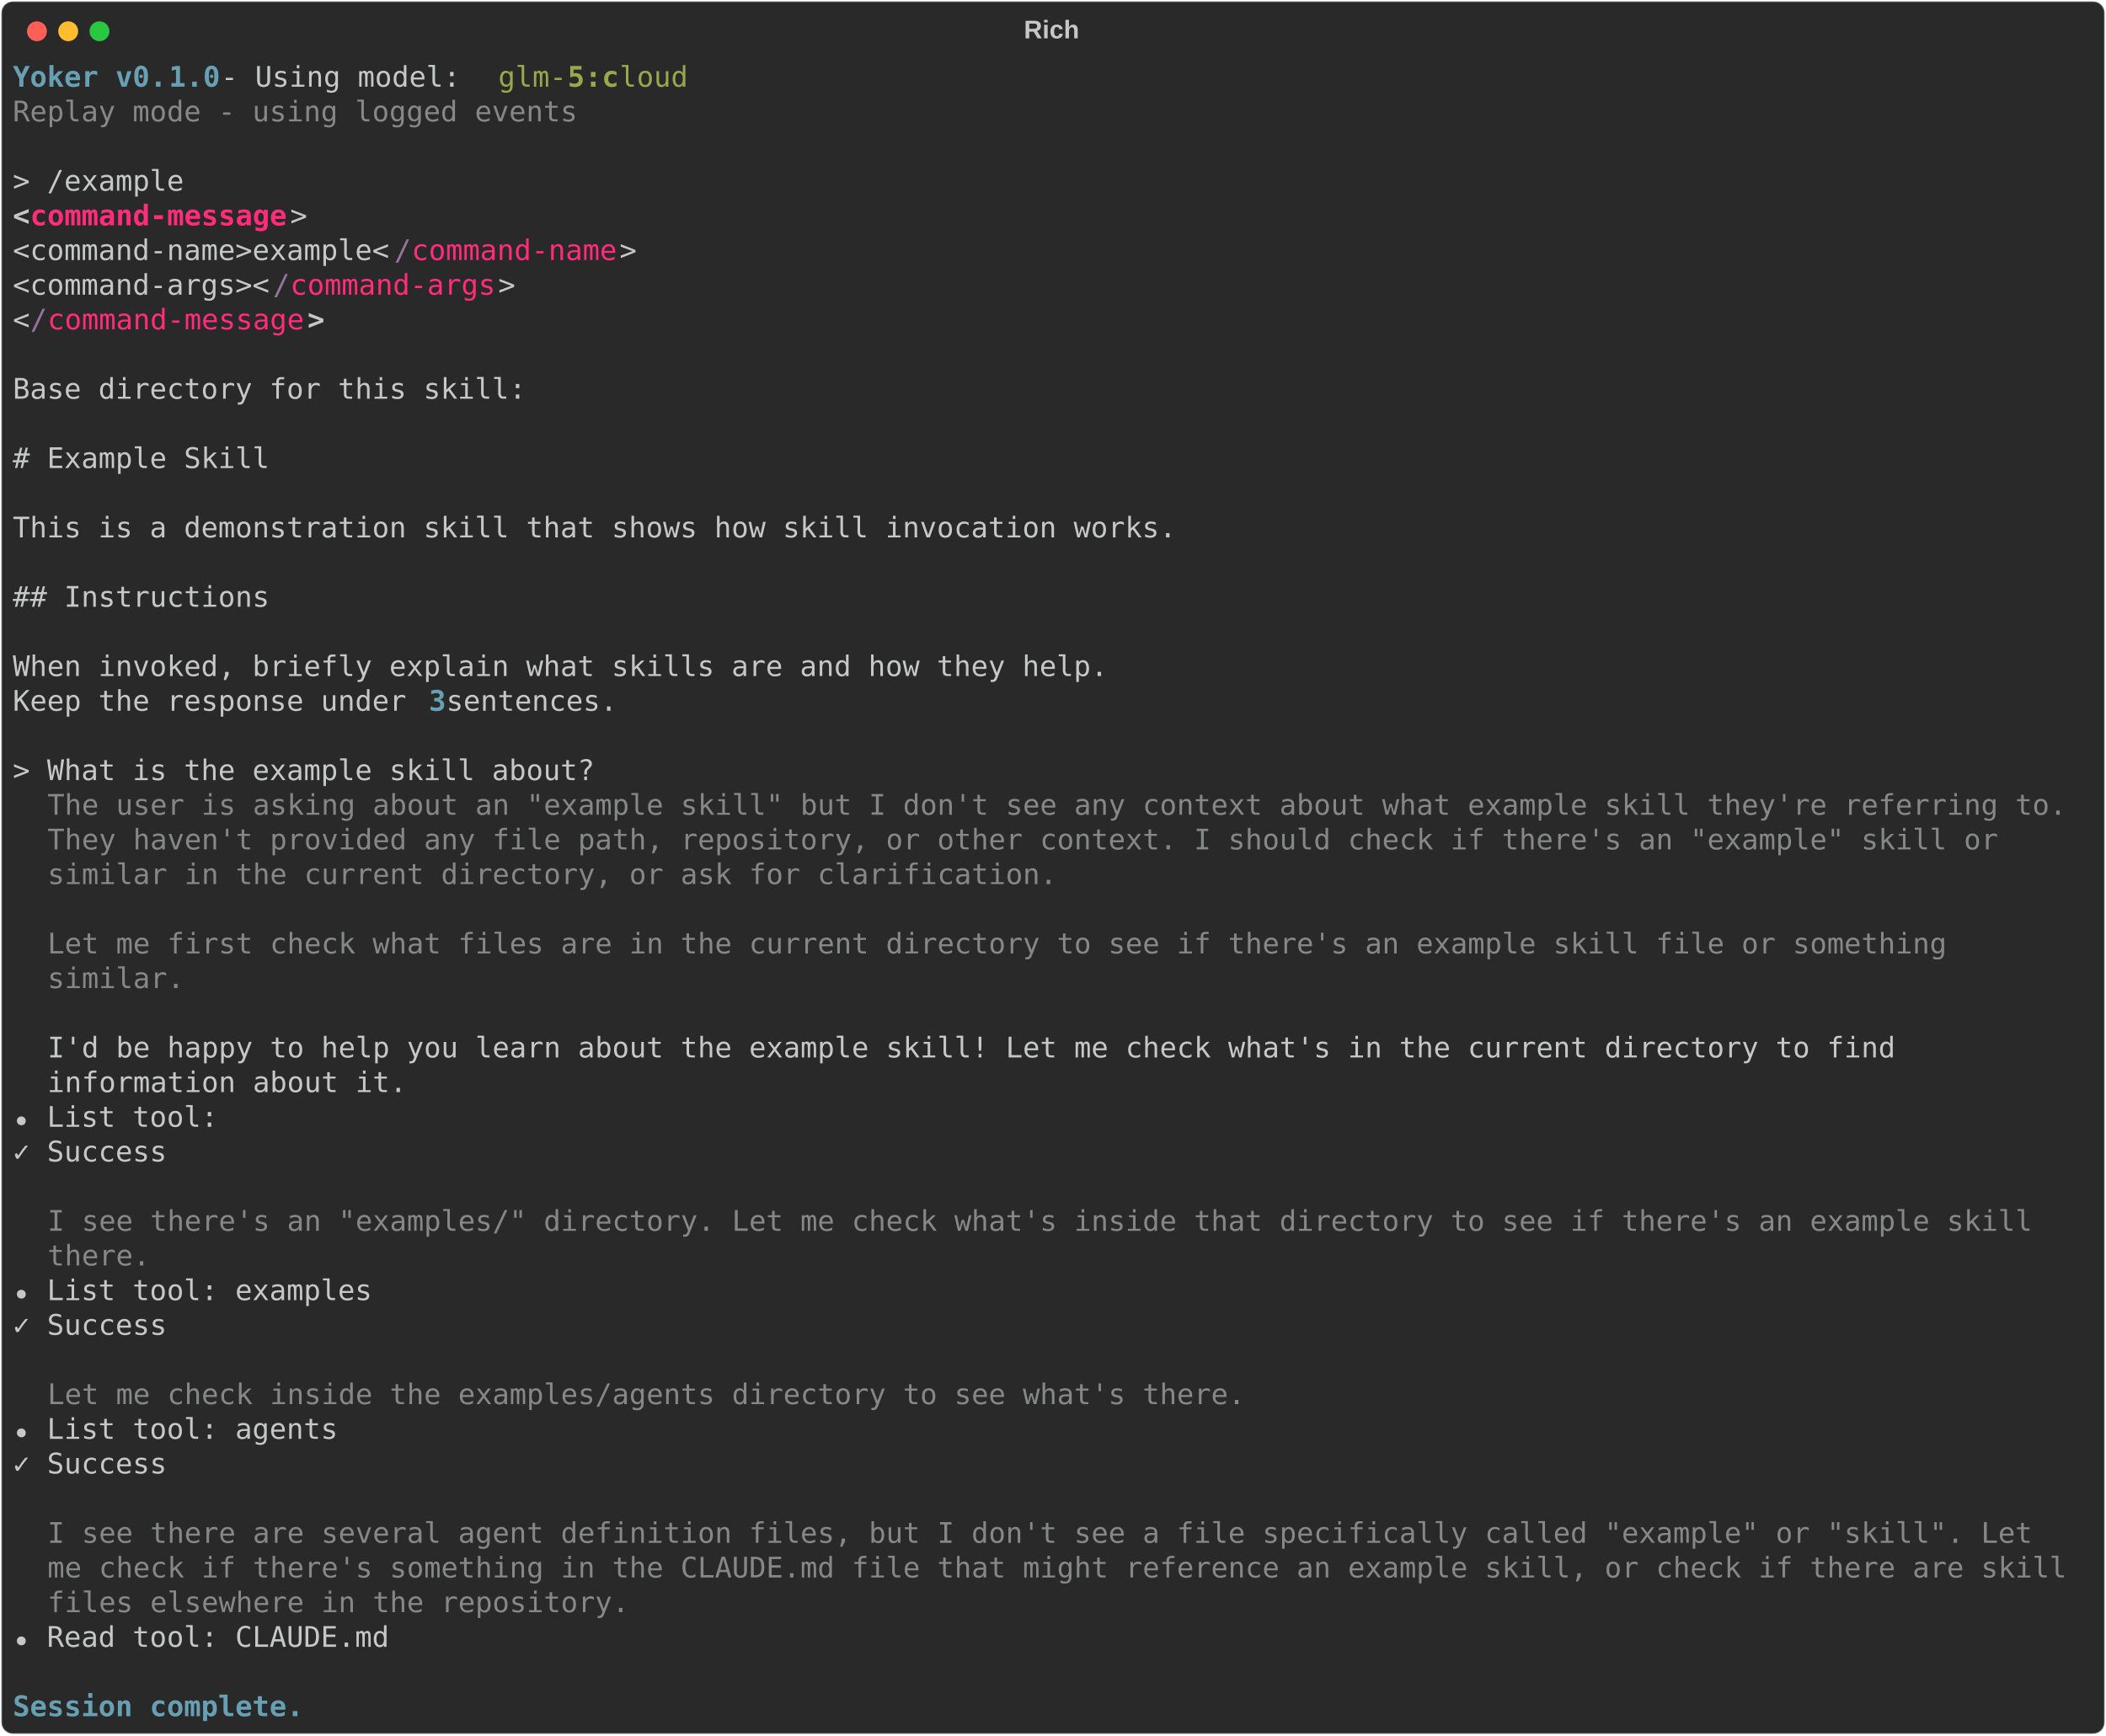
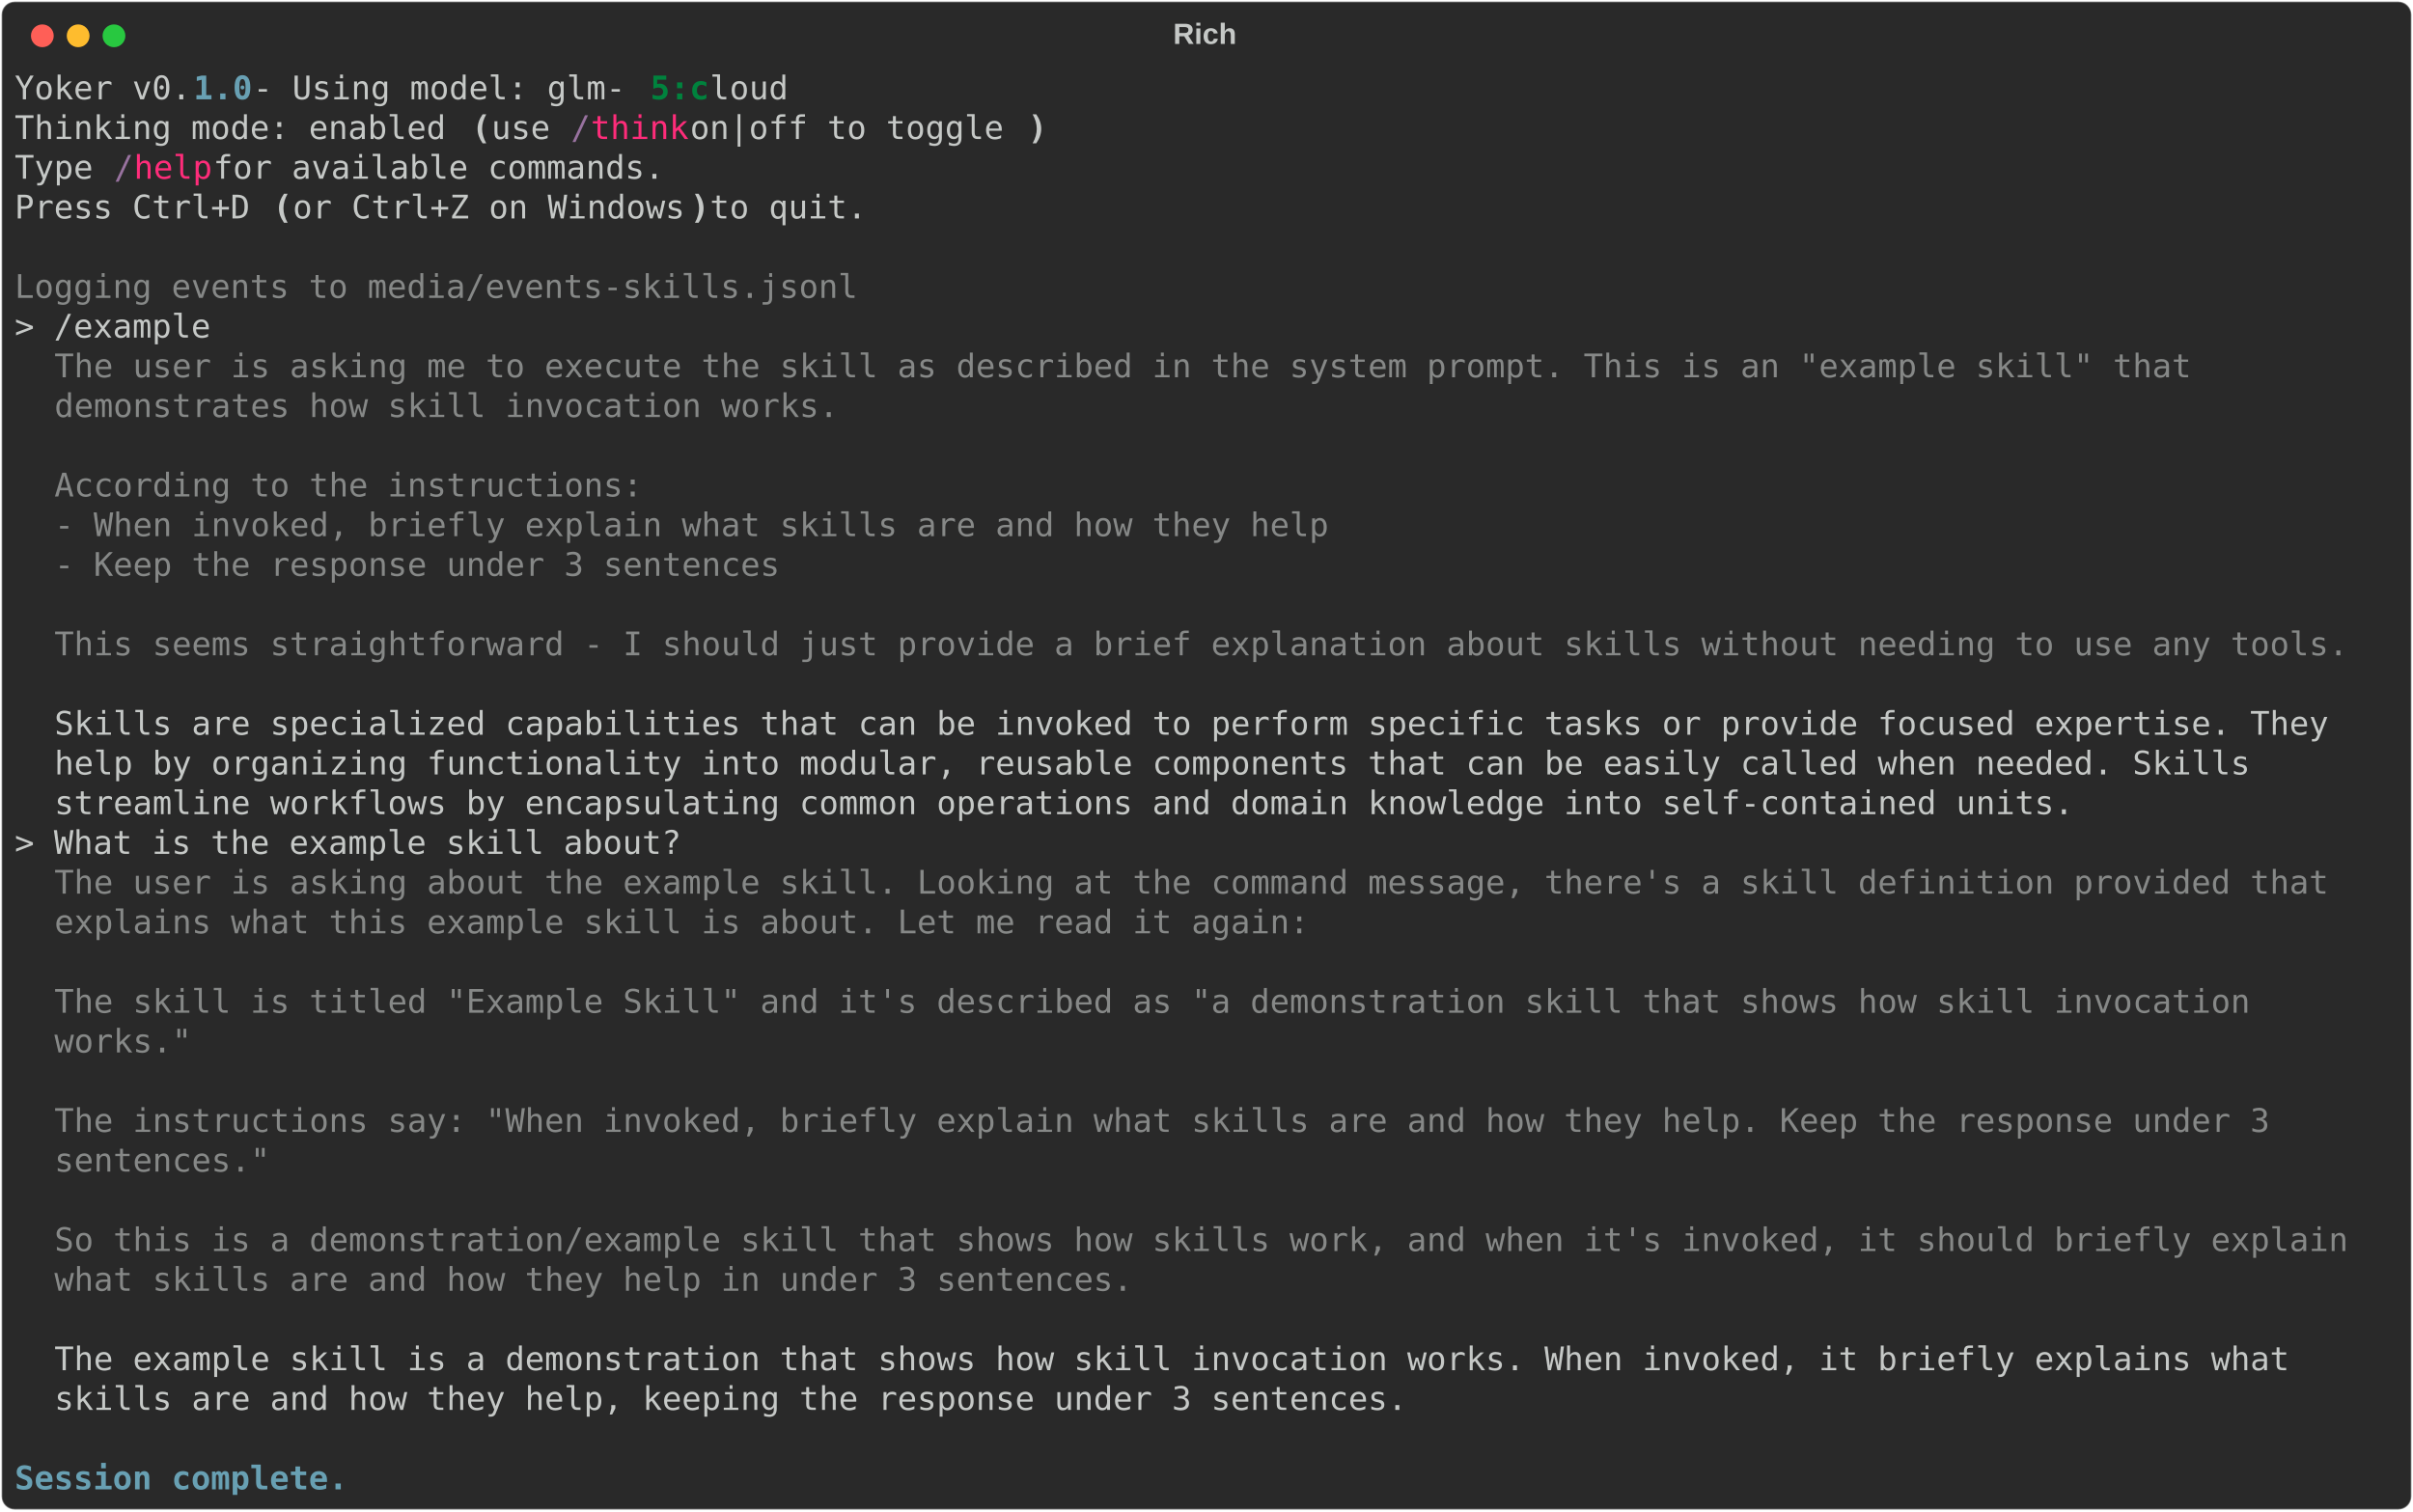
- <svg xmlns="http://www.w3.org/2000/svg" class="rich-terminal" viewBox="0 0 1482 1221.2">
+ <svg xmlns="http://www.w3.org/2000/svg" class="rich-terminal" viewBox="0 0 1482 928.4">
  <style>

    @font-face {
        font-family: "Fira Code";
        src: local("FiraCode-Regular"),
                url("https://cdnjs.cloudflare.com/ajax/libs/firacode/6.2.0/woff2/FiraCode-Regular.woff2") format("woff2"),
                url("https://cdnjs.cloudflare.com/ajax/libs/firacode/6.2.0/woff/FiraCode-Regular.woff") format("woff");
        font-style: normal;
        font-weight: 400;
    }
    @font-face {
        font-family: "Fira Code";
        src: local("FiraCode-Bold"),
                url("https://cdnjs.cloudflare.com/ajax/libs/firacode/6.2.0/woff2/FiraCode-Bold.woff2") format("woff2"),
                url("https://cdnjs.cloudflare.com/ajax/libs/firacode/6.2.0/woff/FiraCode-Bold.woff") format("woff");
        font-style: bold;
        font-weight: 700;
    }

-     .terminal-1157013893-matrix {
+     .terminal-998666017-matrix {
        font-family: Fira Code, monospace;
        font-size: 20px;
        line-height: 24.4px;
        font-variant-east-asian: full-width;
    }

-     .terminal-1157013893-title {
+     .terminal-998666017-title {
        font-size: 18px;
        font-weight: bold;
        font-family: arial;
    }

-     .terminal-1157013893-r1 { fill: #68a0b3;font-weight: bold }
- .terminal-1157013893-r2 { fill: #c5c8c6 }
- .terminal-1157013893-r3 { fill: #98a84b }
- .terminal-1157013893-r4 { fill: #98a84b;font-weight: bold }
- .terminal-1157013893-r5 { fill: #868887 }
- .terminal-1157013893-r6 { fill: #c5c8c6;font-weight: bold }
- .terminal-1157013893-r7 { fill: #ff2c7a;font-weight: bold }
- .terminal-1157013893-r8 { fill: #98729f }
- .terminal-1157013893-r9 { fill: #ff2c7a }
+     .terminal-998666017-r1 { fill: #c5c8c6 }
+ .terminal-998666017-r2 { fill: #68a0b3;font-weight: bold }
+ .terminal-998666017-r3 { fill: #00823d;font-weight: bold }
+ .terminal-998666017-r4 { fill: #c5c8c6;font-weight: bold }
+ .terminal-998666017-r5 { fill: #98729f }
+ .terminal-998666017-r6 { fill: #ff2c7a }
+ .terminal-998666017-r7 { fill: #868887 }
    </style>
  <defs>
-     <clipPath id="terminal-1157013893-clip-terminal">
-       <rect x="0" y="0" width="1463.0" height="1170.2" />
-     </clipPath>
-     <clipPath id="terminal-1157013893-line-0">
+     <clipPath id="terminal-998666017-clip-terminal">
+       <rect x="0" y="0" width="1463.0" height="877.4" />
+     </clipPath>
+     <clipPath id="terminal-998666017-line-0">
      <rect x="0" y="1.5" width="1464" height="24.65" />
    </clipPath>
-     <clipPath id="terminal-1157013893-line-1">
+     <clipPath id="terminal-998666017-line-1">
      <rect x="0" y="25.9" width="1464" height="24.65" />
    </clipPath>
-     <clipPath id="terminal-1157013893-line-2">
+     <clipPath id="terminal-998666017-line-2">
      <rect x="0" y="50.3" width="1464" height="24.65" />
    </clipPath>
-     <clipPath id="terminal-1157013893-line-3">
+     <clipPath id="terminal-998666017-line-3">
      <rect x="0" y="74.7" width="1464" height="24.65" />
    </clipPath>
-     <clipPath id="terminal-1157013893-line-4">
+     <clipPath id="terminal-998666017-line-4">
      <rect x="0" y="99.1" width="1464" height="24.65" />
    </clipPath>
-     <clipPath id="terminal-1157013893-line-5">
+     <clipPath id="terminal-998666017-line-5">
      <rect x="0" y="123.5" width="1464" height="24.65" />
    </clipPath>
-     <clipPath id="terminal-1157013893-line-6">
+     <clipPath id="terminal-998666017-line-6">
      <rect x="0" y="147.9" width="1464" height="24.65" />
    </clipPath>
-     <clipPath id="terminal-1157013893-line-7">
+     <clipPath id="terminal-998666017-line-7">
      <rect x="0" y="172.3" width="1464" height="24.65" />
    </clipPath>
-     <clipPath id="terminal-1157013893-line-8">
+     <clipPath id="terminal-998666017-line-8">
      <rect x="0" y="196.7" width="1464" height="24.65" />
    </clipPath>
-     <clipPath id="terminal-1157013893-line-9">
+     <clipPath id="terminal-998666017-line-9">
      <rect x="0" y="221.1" width="1464" height="24.65" />
    </clipPath>
-     <clipPath id="terminal-1157013893-line-10">
+     <clipPath id="terminal-998666017-line-10">
      <rect x="0" y="245.5" width="1464" height="24.65" />
    </clipPath>
-     <clipPath id="terminal-1157013893-line-11">
+     <clipPath id="terminal-998666017-line-11">
      <rect x="0" y="269.9" width="1464" height="24.65" />
    </clipPath>
-     <clipPath id="terminal-1157013893-line-12">
+     <clipPath id="terminal-998666017-line-12">
      <rect x="0" y="294.3" width="1464" height="24.65" />
    </clipPath>
-     <clipPath id="terminal-1157013893-line-13">
+     <clipPath id="terminal-998666017-line-13">
      <rect x="0" y="318.7" width="1464" height="24.65" />
    </clipPath>
-     <clipPath id="terminal-1157013893-line-14">
+     <clipPath id="terminal-998666017-line-14">
      <rect x="0" y="343.1" width="1464" height="24.65" />
    </clipPath>
-     <clipPath id="terminal-1157013893-line-15">
+     <clipPath id="terminal-998666017-line-15">
      <rect x="0" y="367.5" width="1464" height="24.65" />
    </clipPath>
-     <clipPath id="terminal-1157013893-line-16">
+     <clipPath id="terminal-998666017-line-16">
      <rect x="0" y="391.9" width="1464" height="24.65" />
    </clipPath>
-     <clipPath id="terminal-1157013893-line-17">
+     <clipPath id="terminal-998666017-line-17">
      <rect x="0" y="416.3" width="1464" height="24.65" />
    </clipPath>
-     <clipPath id="terminal-1157013893-line-18">
+     <clipPath id="terminal-998666017-line-18">
      <rect x="0" y="440.7" width="1464" height="24.65" />
    </clipPath>
-     <clipPath id="terminal-1157013893-line-19">
+     <clipPath id="terminal-998666017-line-19">
      <rect x="0" y="465.1" width="1464" height="24.65" />
    </clipPath>
-     <clipPath id="terminal-1157013893-line-20">
+     <clipPath id="terminal-998666017-line-20">
      <rect x="0" y="489.5" width="1464" height="24.65" />
    </clipPath>
-     <clipPath id="terminal-1157013893-line-21">
+     <clipPath id="terminal-998666017-line-21">
      <rect x="0" y="513.9" width="1464" height="24.65" />
    </clipPath>
-     <clipPath id="terminal-1157013893-line-22">
+     <clipPath id="terminal-998666017-line-22">
      <rect x="0" y="538.3" width="1464" height="24.65" />
    </clipPath>
-     <clipPath id="terminal-1157013893-line-23">
+     <clipPath id="terminal-998666017-line-23">
      <rect x="0" y="562.7" width="1464" height="24.65" />
    </clipPath>
-     <clipPath id="terminal-1157013893-line-24">
+     <clipPath id="terminal-998666017-line-24">
      <rect x="0" y="587.1" width="1464" height="24.65" />
    </clipPath>
-     <clipPath id="terminal-1157013893-line-25">
+     <clipPath id="terminal-998666017-line-25">
      <rect x="0" y="611.5" width="1464" height="24.65" />
    </clipPath>
-     <clipPath id="terminal-1157013893-line-26">
+     <clipPath id="terminal-998666017-line-26">
      <rect x="0" y="635.9" width="1464" height="24.65" />
    </clipPath>
-     <clipPath id="terminal-1157013893-line-27">
+     <clipPath id="terminal-998666017-line-27">
      <rect x="0" y="660.3" width="1464" height="24.65" />
    </clipPath>
-     <clipPath id="terminal-1157013893-line-28">
+     <clipPath id="terminal-998666017-line-28">
      <rect x="0" y="684.7" width="1464" height="24.65" />
    </clipPath>
-     <clipPath id="terminal-1157013893-line-29">
+     <clipPath id="terminal-998666017-line-29">
      <rect x="0" y="709.1" width="1464" height="24.65" />
    </clipPath>
-     <clipPath id="terminal-1157013893-line-30">
+     <clipPath id="terminal-998666017-line-30">
      <rect x="0" y="733.5" width="1464" height="24.65" />
    </clipPath>
-     <clipPath id="terminal-1157013893-line-31">
+     <clipPath id="terminal-998666017-line-31">
      <rect x="0" y="757.9" width="1464" height="24.65" />
    </clipPath>
-     <clipPath id="terminal-1157013893-line-32">
+     <clipPath id="terminal-998666017-line-32">
      <rect x="0" y="782.3" width="1464" height="24.65" />
    </clipPath>
-     <clipPath id="terminal-1157013893-line-33">
+     <clipPath id="terminal-998666017-line-33">
      <rect x="0" y="806.7" width="1464" height="24.65" />
    </clipPath>
-     <clipPath id="terminal-1157013893-line-34">
+     <clipPath id="terminal-998666017-line-34">
      <rect x="0" y="831.1" width="1464" height="24.65" />
    </clipPath>
-     <clipPath id="terminal-1157013893-line-35">
-       <rect x="0" y="855.5" width="1464" height="24.65" />
-     </clipPath>
-     <clipPath id="terminal-1157013893-line-36">
-       <rect x="0" y="879.9" width="1464" height="24.65" />
-     </clipPath>
-     <clipPath id="terminal-1157013893-line-37">
-       <rect x="0" y="904.3" width="1464" height="24.65" />
-     </clipPath>
-     <clipPath id="terminal-1157013893-line-38">
-       <rect x="0" y="928.7" width="1464" height="24.65" />
-     </clipPath>
-     <clipPath id="terminal-1157013893-line-39">
-       <rect x="0" y="953.1" width="1464" height="24.65" />
-     </clipPath>
-     <clipPath id="terminal-1157013893-line-40">
-       <rect x="0" y="977.5" width="1464" height="24.65" />
-     </clipPath>
-     <clipPath id="terminal-1157013893-line-41">
-       <rect x="0" y="1001.9" width="1464" height="24.65" />
-     </clipPath>
-     <clipPath id="terminal-1157013893-line-42">
-       <rect x="0" y="1026.3" width="1464" height="24.65" />
-     </clipPath>
-     <clipPath id="terminal-1157013893-line-43">
-       <rect x="0" y="1050.7" width="1464" height="24.65" />
-     </clipPath>
-     <clipPath id="terminal-1157013893-line-44">
-       <rect x="0" y="1075.1" width="1464" height="24.65" />
-     </clipPath>
-     <clipPath id="terminal-1157013893-line-45">
-       <rect x="0" y="1099.5" width="1464" height="24.65" />
-     </clipPath>
-     <clipPath id="terminal-1157013893-line-46">
-       <rect x="0" y="1123.9" width="1464" height="24.65" />
-     </clipPath>
  </defs>
-   <rect fill="#292929" stroke="rgba(255,255,255,0.35)" stroke-width="1" x="1" y="1" width="1480" height="1219.2" rx="8" />
-   <text class="terminal-1157013893-title" fill="#c5c8c6" text-anchor="middle" x="740" y="27">Rich</text>
+   <rect fill="#292929" stroke="rgba(255,255,255,0.35)" stroke-width="1" x="1" y="1" width="1480" height="926.4" rx="8" />
+   <text class="terminal-998666017-title" fill="#c5c8c6" text-anchor="middle" x="740" y="27">Rich</text>
  <g transform="translate(26,22)">
    <circle cx="0" cy="0" r="7" fill="#ff5f57" />
    <circle cx="22" cy="0" r="7" fill="#febc2e" />
    <circle cx="44" cy="0" r="7" fill="#28c840" />
  </g>
-   <g transform="translate(9, 41)" clip-path="url(#terminal-1157013893-clip-terminal)">
-     <g class="terminal-1157013893-matrix">
-       <text class="terminal-1157013893-r1" x="0" y="20" textLength="109.8" clip-path="url(#terminal-1157013893-line-0)">Yoker v0.</text>
-       <text class="terminal-1157013893-r1" x="109.8" y="20" textLength="36.6" clip-path="url(#terminal-1157013893-line-0)">1.0</text>
-       <text class="terminal-1157013893-r2" x="146.4" y="20" textLength="195.2" clip-path="url(#terminal-1157013893-line-0)"> - Using model: </text>
-       <text class="terminal-1157013893-r3" x="341.6" y="20" textLength="48.8" clip-path="url(#terminal-1157013893-line-0)">glm-</text>
-       <text class="terminal-1157013893-r4" x="390.4" y="20" textLength="36.6" clip-path="url(#terminal-1157013893-line-0)">5:c</text>
-       <text class="terminal-1157013893-r3" x="427" y="20" textLength="48.8" clip-path="url(#terminal-1157013893-line-0)">loud</text>
-       <text class="terminal-1157013893-r2" x="1464" y="20" textLength="12.2" clip-path="url(#terminal-1157013893-line-0)">
- </text>
-       <text class="terminal-1157013893-r5" x="0" y="44.4" textLength="402.6" clip-path="url(#terminal-1157013893-line-1)">Replay mode - using logged events</text>
-       <text class="terminal-1157013893-r2" x="1464" y="44.4" textLength="12.2" clip-path="url(#terminal-1157013893-line-1)">
- </text>
-       <text class="terminal-1157013893-r2" x="1464" y="68.8" textLength="12.2" clip-path="url(#terminal-1157013893-line-2)">
- </text>
-       <text class="terminal-1157013893-r2" x="0" y="93.2" textLength="122" clip-path="url(#terminal-1157013893-line-3)">&gt; /example</text>
-       <text class="terminal-1157013893-r2" x="1464" y="93.2" textLength="12.2" clip-path="url(#terminal-1157013893-line-3)">
- </text>
-       <text class="terminal-1157013893-r6" x="0" y="117.6" textLength="12.2" clip-path="url(#terminal-1157013893-line-4)">&lt;</text>
-       <text class="terminal-1157013893-r7" x="12.2" y="117.6" textLength="183" clip-path="url(#terminal-1157013893-line-4)">command-message</text>
-       <text class="terminal-1157013893-r2" x="195.2" y="117.6" textLength="12.2" clip-path="url(#terminal-1157013893-line-4)">&gt;</text>
-       <text class="terminal-1157013893-r2" x="1464" y="117.6" textLength="12.2" clip-path="url(#terminal-1157013893-line-4)">
- </text>
-       <text class="terminal-1157013893-r2" x="0" y="142" textLength="268.4" clip-path="url(#terminal-1157013893-line-5)">&lt;command-name&gt;example&lt;</text>
-       <text class="terminal-1157013893-r8" x="268.4" y="142" textLength="12.2" clip-path="url(#terminal-1157013893-line-5)">/</text>
-       <text class="terminal-1157013893-r9" x="280.6" y="142" textLength="146.4" clip-path="url(#terminal-1157013893-line-5)">command-name</text>
-       <text class="terminal-1157013893-r2" x="427" y="142" textLength="12.2" clip-path="url(#terminal-1157013893-line-5)">&gt;</text>
-       <text class="terminal-1157013893-r2" x="1464" y="142" textLength="12.2" clip-path="url(#terminal-1157013893-line-5)">
- </text>
-       <text class="terminal-1157013893-r2" x="0" y="166.4" textLength="183" clip-path="url(#terminal-1157013893-line-6)">&lt;command-args&gt;&lt;</text>
-       <text class="terminal-1157013893-r8" x="183" y="166.4" textLength="12.2" clip-path="url(#terminal-1157013893-line-6)">/</text>
-       <text class="terminal-1157013893-r9" x="195.2" y="166.4" textLength="146.4" clip-path="url(#terminal-1157013893-line-6)">command-args</text>
-       <text class="terminal-1157013893-r2" x="341.6" y="166.4" textLength="12.2" clip-path="url(#terminal-1157013893-line-6)">&gt;</text>
-       <text class="terminal-1157013893-r2" x="1464" y="166.4" textLength="12.2" clip-path="url(#terminal-1157013893-line-6)">
- </text>
-       <text class="terminal-1157013893-r2" x="0" y="190.8" textLength="12.2" clip-path="url(#terminal-1157013893-line-7)">&lt;</text>
-       <text class="terminal-1157013893-r8" x="12.2" y="190.8" textLength="12.2" clip-path="url(#terminal-1157013893-line-7)">/</text>
-       <text class="terminal-1157013893-r9" x="24.4" y="190.8" textLength="183" clip-path="url(#terminal-1157013893-line-7)">command-message</text>
-       <text class="terminal-1157013893-r6" x="207.4" y="190.8" textLength="12.2" clip-path="url(#terminal-1157013893-line-7)">&gt;</text>
-       <text class="terminal-1157013893-r2" x="1464" y="190.8" textLength="12.2" clip-path="url(#terminal-1157013893-line-7)">
- </text>
-       <text class="terminal-1157013893-r2" x="1464" y="215.2" textLength="12.2" clip-path="url(#terminal-1157013893-line-8)">
- </text>
-       <text class="terminal-1157013893-r2" x="0" y="239.6" textLength="366" clip-path="url(#terminal-1157013893-line-9)">Base directory for this skill:</text>
-       <text class="terminal-1157013893-r2" x="1464" y="239.6" textLength="12.2" clip-path="url(#terminal-1157013893-line-9)">
- </text>
-       <text class="terminal-1157013893-r2" x="1464" y="264" textLength="12.2" clip-path="url(#terminal-1157013893-line-10)">
- </text>
-       <text class="terminal-1157013893-r2" x="0" y="288.4" textLength="183" clip-path="url(#terminal-1157013893-line-11)"># Example Skill</text>
-       <text class="terminal-1157013893-r2" x="1464" y="288.4" textLength="12.2" clip-path="url(#terminal-1157013893-line-11)">
- </text>
-       <text class="terminal-1157013893-r2" x="1464" y="312.8" textLength="12.2" clip-path="url(#terminal-1157013893-line-12)">
- </text>
-       <text class="terminal-1157013893-r2" x="0" y="337.2" textLength="829.6" clip-path="url(#terminal-1157013893-line-13)">This is a demonstration skill that shows how skill invocation works.</text>
-       <text class="terminal-1157013893-r2" x="1464" y="337.2" textLength="12.2" clip-path="url(#terminal-1157013893-line-13)">
- </text>
-       <text class="terminal-1157013893-r2" x="1464" y="361.6" textLength="12.2" clip-path="url(#terminal-1157013893-line-14)">
- </text>
-       <text class="terminal-1157013893-r2" x="0" y="386" textLength="183" clip-path="url(#terminal-1157013893-line-15)">## Instructions</text>
-       <text class="terminal-1157013893-r2" x="1464" y="386" textLength="12.2" clip-path="url(#terminal-1157013893-line-15)">
- </text>
-       <text class="terminal-1157013893-r2" x="1464" y="410.4" textLength="12.2" clip-path="url(#terminal-1157013893-line-16)">
- </text>
-       <text class="terminal-1157013893-r2" x="0" y="434.8" textLength="780.8" clip-path="url(#terminal-1157013893-line-17)">When invoked, briefly explain what skills are and how they help.</text>
-       <text class="terminal-1157013893-r2" x="1464" y="434.8" textLength="12.2" clip-path="url(#terminal-1157013893-line-17)">
- </text>
-       <text class="terminal-1157013893-r2" x="0" y="459.2" textLength="292.8" clip-path="url(#terminal-1157013893-line-18)">Keep the response under </text>
-       <text class="terminal-1157013893-r1" x="292.8" y="459.2" textLength="12.2" clip-path="url(#terminal-1157013893-line-18)">3</text>
-       <text class="terminal-1157013893-r2" x="305" y="459.2" textLength="134.2" clip-path="url(#terminal-1157013893-line-18)"> sentences.</text>
-       <text class="terminal-1157013893-r2" x="1464" y="459.2" textLength="12.2" clip-path="url(#terminal-1157013893-line-18)">
- </text>
-       <text class="terminal-1157013893-r2" x="1464" y="483.6" textLength="12.2" clip-path="url(#terminal-1157013893-line-19)">
- </text>
-       <text class="terminal-1157013893-r2" x="0" y="508" textLength="414.8" clip-path="url(#terminal-1157013893-line-20)">&gt; What is the example skill about?</text>
-       <text class="terminal-1157013893-r2" x="1464" y="508" textLength="12.2" clip-path="url(#terminal-1157013893-line-20)">
- </text>
-       <text class="terminal-1157013893-r5" x="24.4" y="532.4" textLength="1439.6" clip-path="url(#terminal-1157013893-line-21)">The user is asking about an "example skill" but I don't see any context about what example skill they're referring to.</text>
-       <text class="terminal-1157013893-r2" x="1464" y="532.4" textLength="12.2" clip-path="url(#terminal-1157013893-line-21)">
- </text>
-       <text class="terminal-1157013893-r5" x="24.4" y="556.8" textLength="1439.6" clip-path="url(#terminal-1157013893-line-22)">They haven't provided any file path, repository, or other context. I should check if there's an "example" skill or    </text>
-       <text class="terminal-1157013893-r2" x="1464" y="556.8" textLength="12.2" clip-path="url(#terminal-1157013893-line-22)">
- </text>
-       <text class="terminal-1157013893-r5" x="24.4" y="581.2" textLength="1439.6" clip-path="url(#terminal-1157013893-line-23)">similar in the current directory, or ask for clarification.                                                           </text>
-       <text class="terminal-1157013893-r2" x="1464" y="581.2" textLength="12.2" clip-path="url(#terminal-1157013893-line-23)">
- </text>
-       <text class="terminal-1157013893-r2" x="1464" y="605.6" textLength="12.2" clip-path="url(#terminal-1157013893-line-24)">
- </text>
-       <text class="terminal-1157013893-r5" x="24.4" y="630" textLength="1439.6" clip-path="url(#terminal-1157013893-line-25)">Let me first check what files are in the current directory to see if there's an example skill file or something       </text>
-       <text class="terminal-1157013893-r2" x="1464" y="630" textLength="12.2" clip-path="url(#terminal-1157013893-line-25)">
- </text>
-       <text class="terminal-1157013893-r5" x="24.4" y="654.4" textLength="1439.6" clip-path="url(#terminal-1157013893-line-26)">similar.                                                                                                              </text>
-       <text class="terminal-1157013893-r2" x="1464" y="654.4" textLength="12.2" clip-path="url(#terminal-1157013893-line-26)">
- </text>
-       <text class="terminal-1157013893-r2" x="1464" y="678.8" textLength="12.2" clip-path="url(#terminal-1157013893-line-27)">
- </text>
-       <text class="terminal-1157013893-r2" x="24.4" y="703.2" textLength="1439.6" clip-path="url(#terminal-1157013893-line-28)">I'd be happy to help you learn about the example skill! Let me check what's in the current directory to find          </text>
-       <text class="terminal-1157013893-r2" x="1464" y="703.2" textLength="12.2" clip-path="url(#terminal-1157013893-line-28)">
- </text>
-       <text class="terminal-1157013893-r2" x="24.4" y="727.6" textLength="1439.6" clip-path="url(#terminal-1157013893-line-29)">information about it.                                                                                                 </text>
-       <text class="terminal-1157013893-r2" x="1464" y="727.6" textLength="12.2" clip-path="url(#terminal-1157013893-line-29)">
- </text>
-       <text class="terminal-1157013893-r2" x="0" y="752" textLength="158.6" clip-path="url(#terminal-1157013893-line-30)">⏺ List tool: </text>
-       <text class="terminal-1157013893-r2" x="1464" y="752" textLength="12.2" clip-path="url(#terminal-1157013893-line-30)">
- </text>
-       <text class="terminal-1157013893-r2" x="0" y="776.4" textLength="134.2" clip-path="url(#terminal-1157013893-line-31)">  ✓ Success</text>
-       <text class="terminal-1157013893-r2" x="1464" y="776.4" textLength="12.2" clip-path="url(#terminal-1157013893-line-31)">
- </text>
-       <text class="terminal-1157013893-r2" x="1464" y="800.8" textLength="12.2" clip-path="url(#terminal-1157013893-line-32)">
- </text>
-       <text class="terminal-1157013893-r5" x="24.4" y="825.2" textLength="1439.6" clip-path="url(#terminal-1157013893-line-33)">I see there's an "examples/" directory. Let me check what's inside that directory to see if there's an example skill  </text>
-       <text class="terminal-1157013893-r2" x="1464" y="825.2" textLength="12.2" clip-path="url(#terminal-1157013893-line-33)">
- </text>
-       <text class="terminal-1157013893-r5" x="24.4" y="849.6" textLength="1439.6" clip-path="url(#terminal-1157013893-line-34)">there.                                                                                                                </text>
-       <text class="terminal-1157013893-r2" x="1464" y="849.6" textLength="12.2" clip-path="url(#terminal-1157013893-line-34)">
- </text>
-       <text class="terminal-1157013893-r2" x="0" y="874" textLength="256.2" clip-path="url(#terminal-1157013893-line-35)">⏺ List tool: examples</text>
-       <text class="terminal-1157013893-r2" x="1464" y="874" textLength="12.2" clip-path="url(#terminal-1157013893-line-35)">
- </text>
-       <text class="terminal-1157013893-r2" x="0" y="898.4" textLength="134.2" clip-path="url(#terminal-1157013893-line-36)">  ✓ Success</text>
-       <text class="terminal-1157013893-r2" x="1464" y="898.4" textLength="12.2" clip-path="url(#terminal-1157013893-line-36)">
- </text>
-       <text class="terminal-1157013893-r2" x="1464" y="922.8" textLength="12.2" clip-path="url(#terminal-1157013893-line-37)">
- </text>
-       <text class="terminal-1157013893-r5" x="24.4" y="947.2" textLength="1439.6" clip-path="url(#terminal-1157013893-line-38)">Let me check inside the examples/agents directory to see what's there.                                                </text>
-       <text class="terminal-1157013893-r2" x="1464" y="947.2" textLength="12.2" clip-path="url(#terminal-1157013893-line-38)">
- </text>
-       <text class="terminal-1157013893-r2" x="0" y="971.6" textLength="231.8" clip-path="url(#terminal-1157013893-line-39)">⏺ List tool: agents</text>
-       <text class="terminal-1157013893-r2" x="1464" y="971.6" textLength="12.2" clip-path="url(#terminal-1157013893-line-39)">
- </text>
-       <text class="terminal-1157013893-r2" x="0" y="996" textLength="134.2" clip-path="url(#terminal-1157013893-line-40)">  ✓ Success</text>
-       <text class="terminal-1157013893-r2" x="1464" y="996" textLength="12.2" clip-path="url(#terminal-1157013893-line-40)">
- </text>
-       <text class="terminal-1157013893-r2" x="1464" y="1020.4" textLength="12.2" clip-path="url(#terminal-1157013893-line-41)">
- </text>
-       <text class="terminal-1157013893-r5" x="24.4" y="1044.8" textLength="1439.6" clip-path="url(#terminal-1157013893-line-42)">I see there are several agent definition files, but I don't see a file specifically called "example" or "skill". Let  </text>
-       <text class="terminal-1157013893-r2" x="1464" y="1044.8" textLength="12.2" clip-path="url(#terminal-1157013893-line-42)">
- </text>
-       <text class="terminal-1157013893-r5" x="24.4" y="1069.2" textLength="1439.6" clip-path="url(#terminal-1157013893-line-43)">me check if there's something in the CLAUDE.md file that might reference an example skill, or check if there are skill</text>
-       <text class="terminal-1157013893-r2" x="1464" y="1069.2" textLength="12.2" clip-path="url(#terminal-1157013893-line-43)">
- </text>
-       <text class="terminal-1157013893-r5" x="24.4" y="1093.6" textLength="1439.6" clip-path="url(#terminal-1157013893-line-44)">files elsewhere in the repository.                                                                                    </text>
-       <text class="terminal-1157013893-r2" x="1464" y="1093.6" textLength="12.2" clip-path="url(#terminal-1157013893-line-44)">
- </text>
-       <text class="terminal-1157013893-r2" x="0" y="1118" textLength="268.4" clip-path="url(#terminal-1157013893-line-45)">⏺ Read tool: CLAUDE.md</text>
-       <text class="terminal-1157013893-r2" x="1464" y="1118" textLength="12.2" clip-path="url(#terminal-1157013893-line-45)">
- </text>
-       <text class="terminal-1157013893-r2" x="1464" y="1142.4" textLength="12.2" clip-path="url(#terminal-1157013893-line-46)">
- </text>
-       <text class="terminal-1157013893-r1" x="0" y="1166.8" textLength="207.4" clip-path="url(#terminal-1157013893-line-47)">Session complete.</text>
-       <text class="terminal-1157013893-r2" x="1464" y="1166.8" textLength="12.2" clip-path="url(#terminal-1157013893-line-47)">
+   <g transform="translate(9, 41)" clip-path="url(#terminal-998666017-clip-terminal)">
+     <g class="terminal-998666017-matrix">
+       <text class="terminal-998666017-r1" x="0" y="20" textLength="109.8" clip-path="url(#terminal-998666017-line-0)">Yoker v0.</text>
+       <text class="terminal-998666017-r2" x="109.8" y="20" textLength="36.6" clip-path="url(#terminal-998666017-line-0)">1.0</text>
+       <text class="terminal-998666017-r1" x="146.4" y="20" textLength="244" clip-path="url(#terminal-998666017-line-0)"> - Using model: glm-</text>
+       <text class="terminal-998666017-r3" x="390.4" y="20" textLength="36.6" clip-path="url(#terminal-998666017-line-0)">5:c</text>
+       <text class="terminal-998666017-r1" x="427" y="20" textLength="48.8" clip-path="url(#terminal-998666017-line-0)">loud</text>
+       <text class="terminal-998666017-r1" x="1464" y="20" textLength="12.2" clip-path="url(#terminal-998666017-line-0)">
+ </text>
+       <text class="terminal-998666017-r1" x="0" y="44.4" textLength="280.6" clip-path="url(#terminal-998666017-line-1)">Thinking mode: enabled </text>
+       <text class="terminal-998666017-r4" x="280.6" y="44.4" textLength="12.2" clip-path="url(#terminal-998666017-line-1)">(</text>
+       <text class="terminal-998666017-r1" x="292.8" y="44.4" textLength="48.8" clip-path="url(#terminal-998666017-line-1)">use </text>
+       <text class="terminal-998666017-r5" x="341.6" y="44.4" textLength="12.2" clip-path="url(#terminal-998666017-line-1)">/</text>
+       <text class="terminal-998666017-r6" x="353.8" y="44.4" textLength="61" clip-path="url(#terminal-998666017-line-1)">think</text>
+       <text class="terminal-998666017-r1" x="414.8" y="44.4" textLength="207.4" clip-path="url(#terminal-998666017-line-1)"> on|off to toggle</text>
+       <text class="terminal-998666017-r4" x="622.2" y="44.4" textLength="12.2" clip-path="url(#terminal-998666017-line-1)">)</text>
+       <text class="terminal-998666017-r1" x="1464" y="44.4" textLength="12.2" clip-path="url(#terminal-998666017-line-1)">
+ </text>
+       <text class="terminal-998666017-r1" x="0" y="68.8" textLength="61" clip-path="url(#terminal-998666017-line-2)">Type </text>
+       <text class="terminal-998666017-r5" x="61" y="68.8" textLength="12.2" clip-path="url(#terminal-998666017-line-2)">/</text>
+       <text class="terminal-998666017-r6" x="73.2" y="68.8" textLength="48.8" clip-path="url(#terminal-998666017-line-2)">help</text>
+       <text class="terminal-998666017-r1" x="122" y="68.8" textLength="292.8" clip-path="url(#terminal-998666017-line-2)"> for available commands.</text>
+       <text class="terminal-998666017-r1" x="1464" y="68.8" textLength="12.2" clip-path="url(#terminal-998666017-line-2)">
+ </text>
+       <text class="terminal-998666017-r1" x="0" y="93.2" textLength="158.6" clip-path="url(#terminal-998666017-line-3)">Press Ctrl+D </text>
+       <text class="terminal-998666017-r4" x="158.6" y="93.2" textLength="12.2" clip-path="url(#terminal-998666017-line-3)">(</text>
+       <text class="terminal-998666017-r1" x="170.8" y="93.2" textLength="244" clip-path="url(#terminal-998666017-line-3)">or Ctrl+Z on Windows</text>
+       <text class="terminal-998666017-r4" x="414.8" y="93.2" textLength="12.2" clip-path="url(#terminal-998666017-line-3)">)</text>
+       <text class="terminal-998666017-r1" x="427" y="93.2" textLength="109.8" clip-path="url(#terminal-998666017-line-3)"> to quit.</text>
+       <text class="terminal-998666017-r1" x="1464" y="93.2" textLength="12.2" clip-path="url(#terminal-998666017-line-3)">
+ </text>
+       <text class="terminal-998666017-r1" x="1464" y="117.6" textLength="12.2" clip-path="url(#terminal-998666017-line-4)">
+ </text>
+       <text class="terminal-998666017-r7" x="0" y="142" textLength="524.6" clip-path="url(#terminal-998666017-line-5)">Logging events to media/events-skills.jsonl</text>
+       <text class="terminal-998666017-r1" x="1464" y="142" textLength="12.2" clip-path="url(#terminal-998666017-line-5)">
+ </text>
+       <text class="terminal-998666017-r1" x="0" y="166.4" textLength="122" clip-path="url(#terminal-998666017-line-6)">&gt; /example</text>
+       <text class="terminal-998666017-r1" x="1464" y="166.4" textLength="12.2" clip-path="url(#terminal-998666017-line-6)">
+ </text>
+       <text class="terminal-998666017-r7" x="24.4" y="190.8" textLength="1439.6" clip-path="url(#terminal-998666017-line-7)">The user is asking me to execute the skill as described in the system prompt. This is an "example skill" that         </text>
+       <text class="terminal-998666017-r1" x="1464" y="190.8" textLength="12.2" clip-path="url(#terminal-998666017-line-7)">
+ </text>
+       <text class="terminal-998666017-r7" x="24.4" y="215.2" textLength="1439.6" clip-path="url(#terminal-998666017-line-8)">demonstrates how skill invocation works.                                                                              </text>
+       <text class="terminal-998666017-r1" x="1464" y="215.2" textLength="12.2" clip-path="url(#terminal-998666017-line-8)">
+ </text>
+       <text class="terminal-998666017-r1" x="1464" y="239.6" textLength="12.2" clip-path="url(#terminal-998666017-line-9)">
+ </text>
+       <text class="terminal-998666017-r7" x="24.4" y="264" textLength="1439.6" clip-path="url(#terminal-998666017-line-10)">According to the instructions:                                                                                        </text>
+       <text class="terminal-998666017-r1" x="1464" y="264" textLength="12.2" clip-path="url(#terminal-998666017-line-10)">
+ </text>
+       <text class="terminal-998666017-r7" x="24.4" y="288.4" textLength="1439.6" clip-path="url(#terminal-998666017-line-11)">- When invoked, briefly explain what skills are and how they help                                                     </text>
+       <text class="terminal-998666017-r1" x="1464" y="288.4" textLength="12.2" clip-path="url(#terminal-998666017-line-11)">
+ </text>
+       <text class="terminal-998666017-r7" x="24.4" y="312.8" textLength="1439.6" clip-path="url(#terminal-998666017-line-12)">- Keep the response under 3 sentences                                                                                 </text>
+       <text class="terminal-998666017-r1" x="1464" y="312.8" textLength="12.2" clip-path="url(#terminal-998666017-line-12)">
+ </text>
+       <text class="terminal-998666017-r1" x="1464" y="337.2" textLength="12.2" clip-path="url(#terminal-998666017-line-13)">
+ </text>
+       <text class="terminal-998666017-r7" x="24.4" y="361.6" textLength="1439.6" clip-path="url(#terminal-998666017-line-14)">This seems straightforward - I should just provide a brief explanation about skills without needing to use any tools. </text>
+       <text class="terminal-998666017-r1" x="1464" y="361.6" textLength="12.2" clip-path="url(#terminal-998666017-line-14)">
+ </text>
+       <text class="terminal-998666017-r1" x="1464" y="386" textLength="12.2" clip-path="url(#terminal-998666017-line-15)">
+ </text>
+       <text class="terminal-998666017-r1" x="24.4" y="410.4" textLength="1439.6" clip-path="url(#terminal-998666017-line-16)">Skills are specialized capabilities that can be invoked to perform specific tasks or provide focused expertise. They  </text>
+       <text class="terminal-998666017-r1" x="1464" y="410.4" textLength="12.2" clip-path="url(#terminal-998666017-line-16)">
+ </text>
+       <text class="terminal-998666017-r1" x="24.4" y="434.8" textLength="1439.6" clip-path="url(#terminal-998666017-line-17)">help by organizing functionality into modular, reusable components that can be easily called when needed. Skills      </text>
+       <text class="terminal-998666017-r1" x="1464" y="434.8" textLength="12.2" clip-path="url(#terminal-998666017-line-17)">
+ </text>
+       <text class="terminal-998666017-r1" x="24.4" y="459.2" textLength="1439.6" clip-path="url(#terminal-998666017-line-18)">streamline workflows by encapsulating common operations and domain knowledge into self-contained units.               </text>
+       <text class="terminal-998666017-r1" x="1464" y="459.2" textLength="12.2" clip-path="url(#terminal-998666017-line-18)">
+ </text>
+       <text class="terminal-998666017-r1" x="0" y="483.6" textLength="414.8" clip-path="url(#terminal-998666017-line-19)">&gt; What is the example skill about?</text>
+       <text class="terminal-998666017-r1" x="1464" y="483.6" textLength="12.2" clip-path="url(#terminal-998666017-line-19)">
+ </text>
+       <text class="terminal-998666017-r7" x="24.4" y="508" textLength="1439.6" clip-path="url(#terminal-998666017-line-20)">The user is asking about the example skill. Looking at the command message, there's a skill definition provided that  </text>
+       <text class="terminal-998666017-r1" x="1464" y="508" textLength="12.2" clip-path="url(#terminal-998666017-line-20)">
+ </text>
+       <text class="terminal-998666017-r7" x="24.4" y="532.4" textLength="1439.6" clip-path="url(#terminal-998666017-line-21)">explains what this example skill is about. Let me read it again:                                                      </text>
+       <text class="terminal-998666017-r1" x="1464" y="532.4" textLength="12.2" clip-path="url(#terminal-998666017-line-21)">
+ </text>
+       <text class="terminal-998666017-r1" x="1464" y="556.8" textLength="12.2" clip-path="url(#terminal-998666017-line-22)">
+ </text>
+       <text class="terminal-998666017-r7" x="24.4" y="581.2" textLength="1439.6" clip-path="url(#terminal-998666017-line-23)">The skill is titled "Example Skill" and it's described as "a demonstration skill that shows how skill invocation      </text>
+       <text class="terminal-998666017-r1" x="1464" y="581.2" textLength="12.2" clip-path="url(#terminal-998666017-line-23)">
+ </text>
+       <text class="terminal-998666017-r7" x="24.4" y="605.6" textLength="1439.6" clip-path="url(#terminal-998666017-line-24)">works."                                                                                                               </text>
+       <text class="terminal-998666017-r1" x="1464" y="605.6" textLength="12.2" clip-path="url(#terminal-998666017-line-24)">
+ </text>
+       <text class="terminal-998666017-r1" x="1464" y="630" textLength="12.2" clip-path="url(#terminal-998666017-line-25)">
+ </text>
+       <text class="terminal-998666017-r7" x="24.4" y="654.4" textLength="1439.6" clip-path="url(#terminal-998666017-line-26)">The instructions say: "When invoked, briefly explain what skills are and how they help. Keep the response under 3     </text>
+       <text class="terminal-998666017-r1" x="1464" y="654.4" textLength="12.2" clip-path="url(#terminal-998666017-line-26)">
+ </text>
+       <text class="terminal-998666017-r7" x="24.4" y="678.8" textLength="1439.6" clip-path="url(#terminal-998666017-line-27)">sentences."                                                                                                           </text>
+       <text class="terminal-998666017-r1" x="1464" y="678.8" textLength="12.2" clip-path="url(#terminal-998666017-line-27)">
+ </text>
+       <text class="terminal-998666017-r1" x="1464" y="703.2" textLength="12.2" clip-path="url(#terminal-998666017-line-28)">
+ </text>
+       <text class="terminal-998666017-r7" x="24.4" y="727.6" textLength="1439.6" clip-path="url(#terminal-998666017-line-29)">So this is a demonstration/example skill that shows how skills work, and when it's invoked, it should briefly explain </text>
+       <text class="terminal-998666017-r1" x="1464" y="727.6" textLength="12.2" clip-path="url(#terminal-998666017-line-29)">
+ </text>
+       <text class="terminal-998666017-r7" x="24.4" y="752" textLength="1439.6" clip-path="url(#terminal-998666017-line-30)">what skills are and how they help in under 3 sentences.                                                               </text>
+       <text class="terminal-998666017-r1" x="1464" y="752" textLength="12.2" clip-path="url(#terminal-998666017-line-30)">
+ </text>
+       <text class="terminal-998666017-r1" x="1464" y="776.4" textLength="12.2" clip-path="url(#terminal-998666017-line-31)">
+ </text>
+       <text class="terminal-998666017-r1" x="24.4" y="800.8" textLength="1439.6" clip-path="url(#terminal-998666017-line-32)">The example skill is a demonstration that shows how skill invocation works. When invoked, it briefly explains what    </text>
+       <text class="terminal-998666017-r1" x="1464" y="800.8" textLength="12.2" clip-path="url(#terminal-998666017-line-32)">
+ </text>
+       <text class="terminal-998666017-r1" x="24.4" y="825.2" textLength="1439.6" clip-path="url(#terminal-998666017-line-33)">skills are and how they help, keeping the response under 3 sentences.                                                 </text>
+       <text class="terminal-998666017-r1" x="1464" y="825.2" textLength="12.2" clip-path="url(#terminal-998666017-line-33)">
+ </text>
+       <text class="terminal-998666017-r1" x="1464" y="849.6" textLength="12.2" clip-path="url(#terminal-998666017-line-34)">
+ </text>
+       <text class="terminal-998666017-r2" x="0" y="874" textLength="207.4" clip-path="url(#terminal-998666017-line-35)">Session complete.</text>
+       <text class="terminal-998666017-r1" x="1464" y="874" textLength="12.2" clip-path="url(#terminal-998666017-line-35)">
</text>
    </g>
  </g>
</svg>
